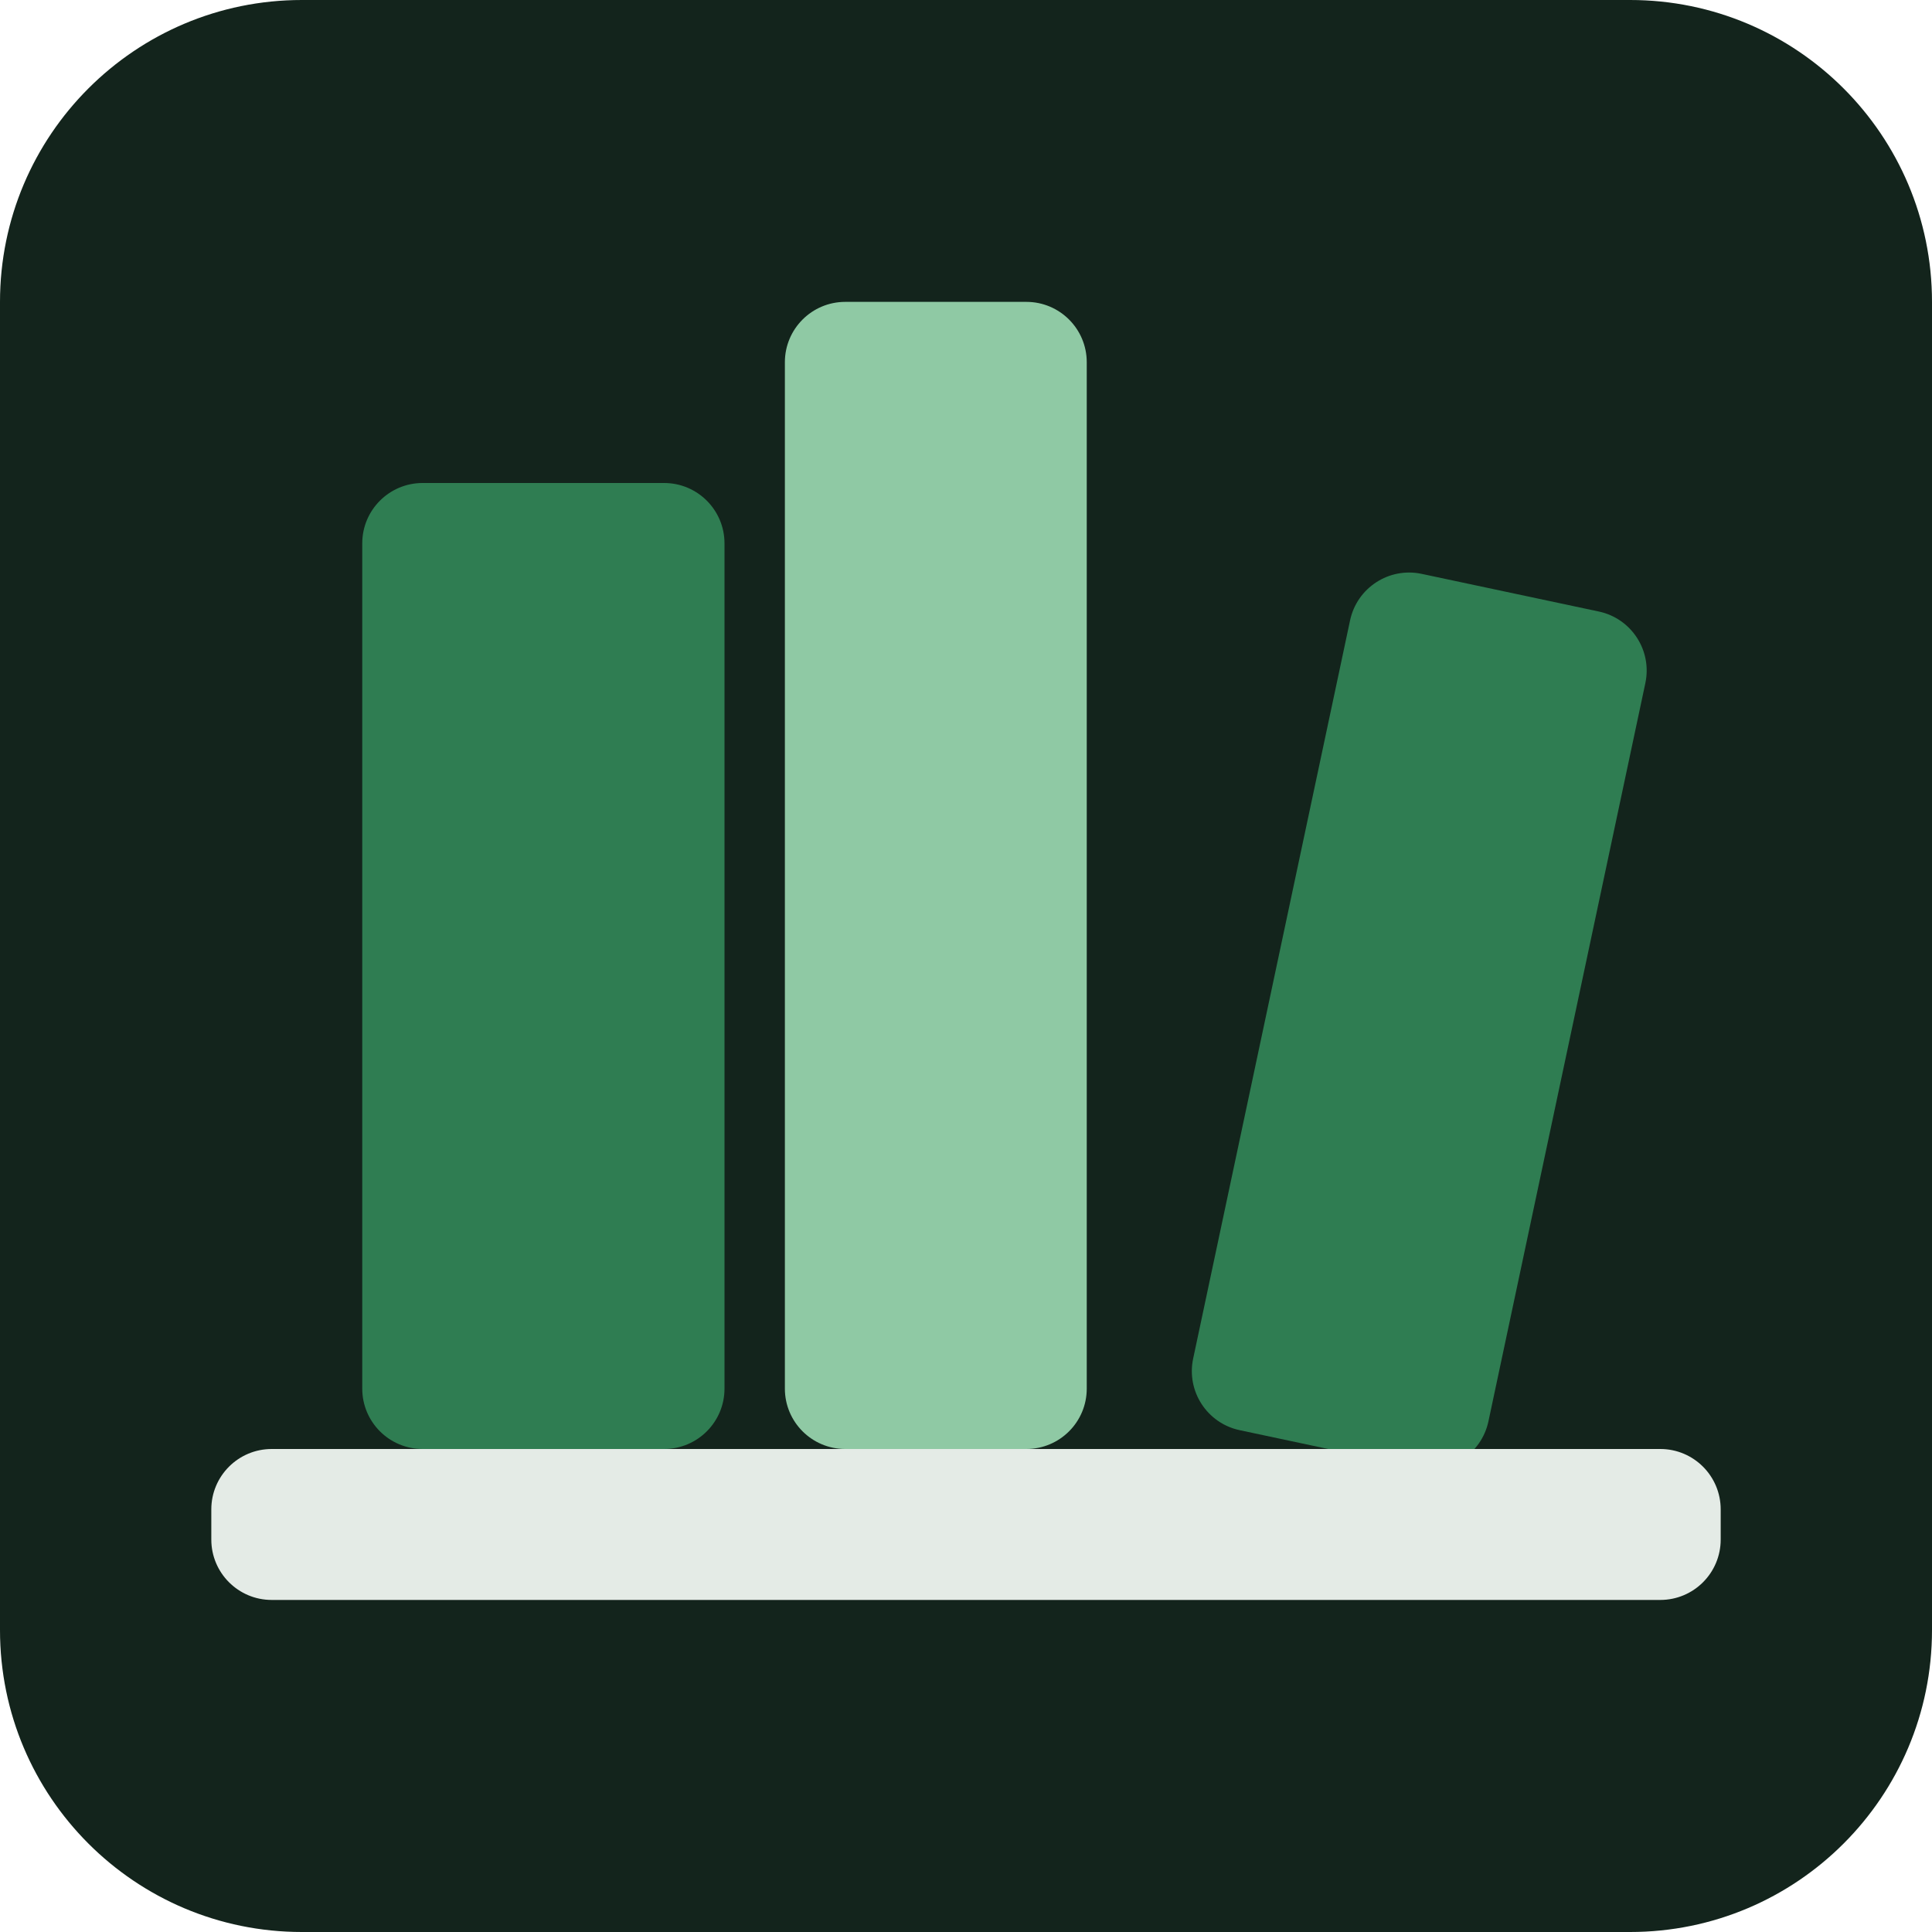
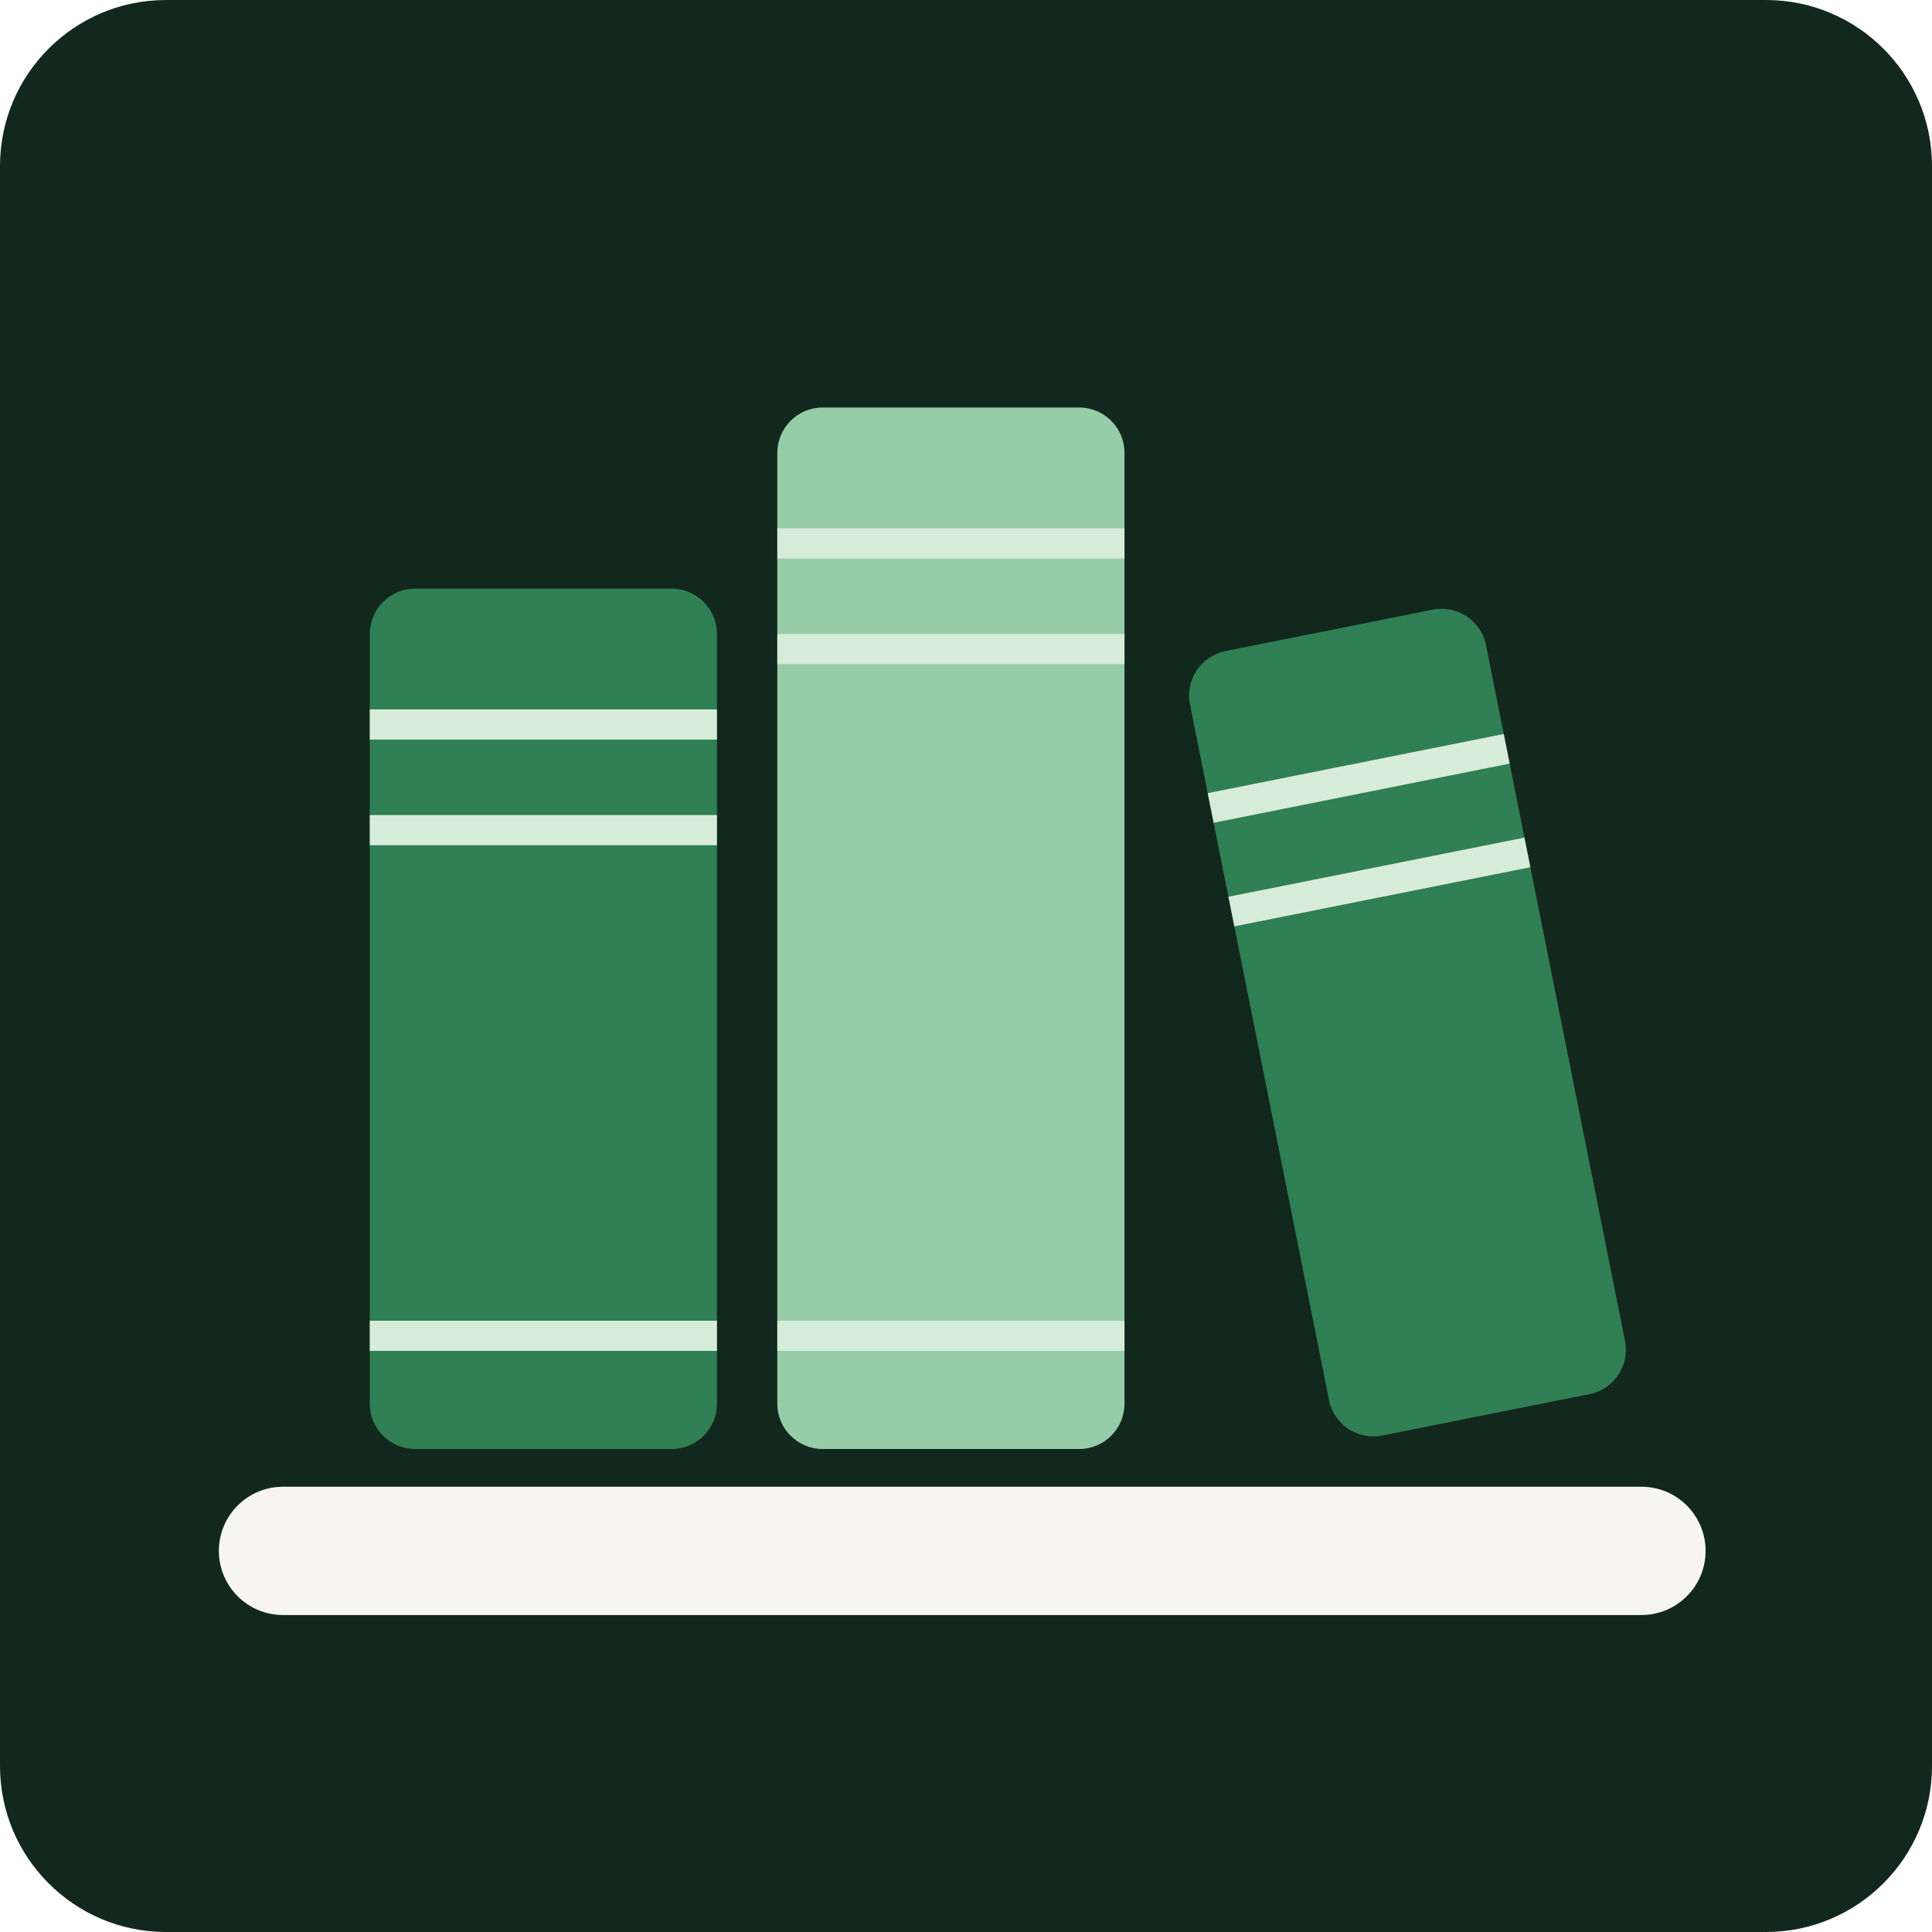
- <svg xmlns="http://www.w3.org/2000/svg" viewBox="0 0 32 32" role="img" aria-labelledby="title desc">
-   <rect width="32" height="32" rx="5" fill="#13241c" />
-   <g transform="translate(1 0)">
-     <rect x="5" y="8" width="6" height="16" rx="1" fill="#2f7d52" />
-     <rect x="12" y="5" width="5" height="19" rx="1" fill="#8fc9a4" />
-     <rect x="18.5" y="9.5" width="5" height="14.5" rx="1" fill="#2f7d52" transform="rotate(12 21 24)" />
+ <svg xmlns="http://www.w3.org/2000/svg" viewBox="0 0 512 512" role="img" aria-labelledby="title desc">
+   <style>
+     .tile { fill: #12281e; }
+     .book-dark { fill: #317f54; }
+     .book-light { fill: #97cca8; }
+     .band { fill: #d6ecd8; }
+     .shelf { fill: #f6f5ef; }
+     /* Lift the tile on dark tab bars so its edge doesn't vanish. */
+     @media (prefers-color-scheme: dark) {
+       .tile { fill: #234634; }
+     }
+   </style>
+   <rect class="tile" width="512" height="512" rx="44" />
+   <rect class="book-dark" x="98" y="156" width="92" height="228" rx="12" />
+   <rect class="band" x="98" y="188" width="92" height="8" />
+   <rect class="band" x="98" y="216" width="92" height="8" />
+   <rect class="band" x="98" y="350" width="92" height="8" />
+   <rect class="book-light" x="206" y="108" width="92" height="276" rx="12" />
+   <rect class="band" x="206" y="140" width="92" height="8" />
+   <rect class="band" x="206" y="168" width="92" height="8" />
+   <rect class="band" x="206" y="350" width="92" height="8" />
+   <g transform="translate(373 271) rotate(-11.3)">
+     <rect class="book-dark" x="-40" y="-106" width="80" height="212" rx="12" />
+     <rect class="band" x="-40" y="-70" width="80" height="8" />
+     <rect class="band" x="-40" y="-42" width="80" height="8" />
  </g>
-   <rect x="3.5" y="24" width="25" height="2.5" rx="1" fill="#e4ebe6" />
+   <rect class="shelf" x="58" y="394" width="394" height="34" rx="17" />
</svg>
